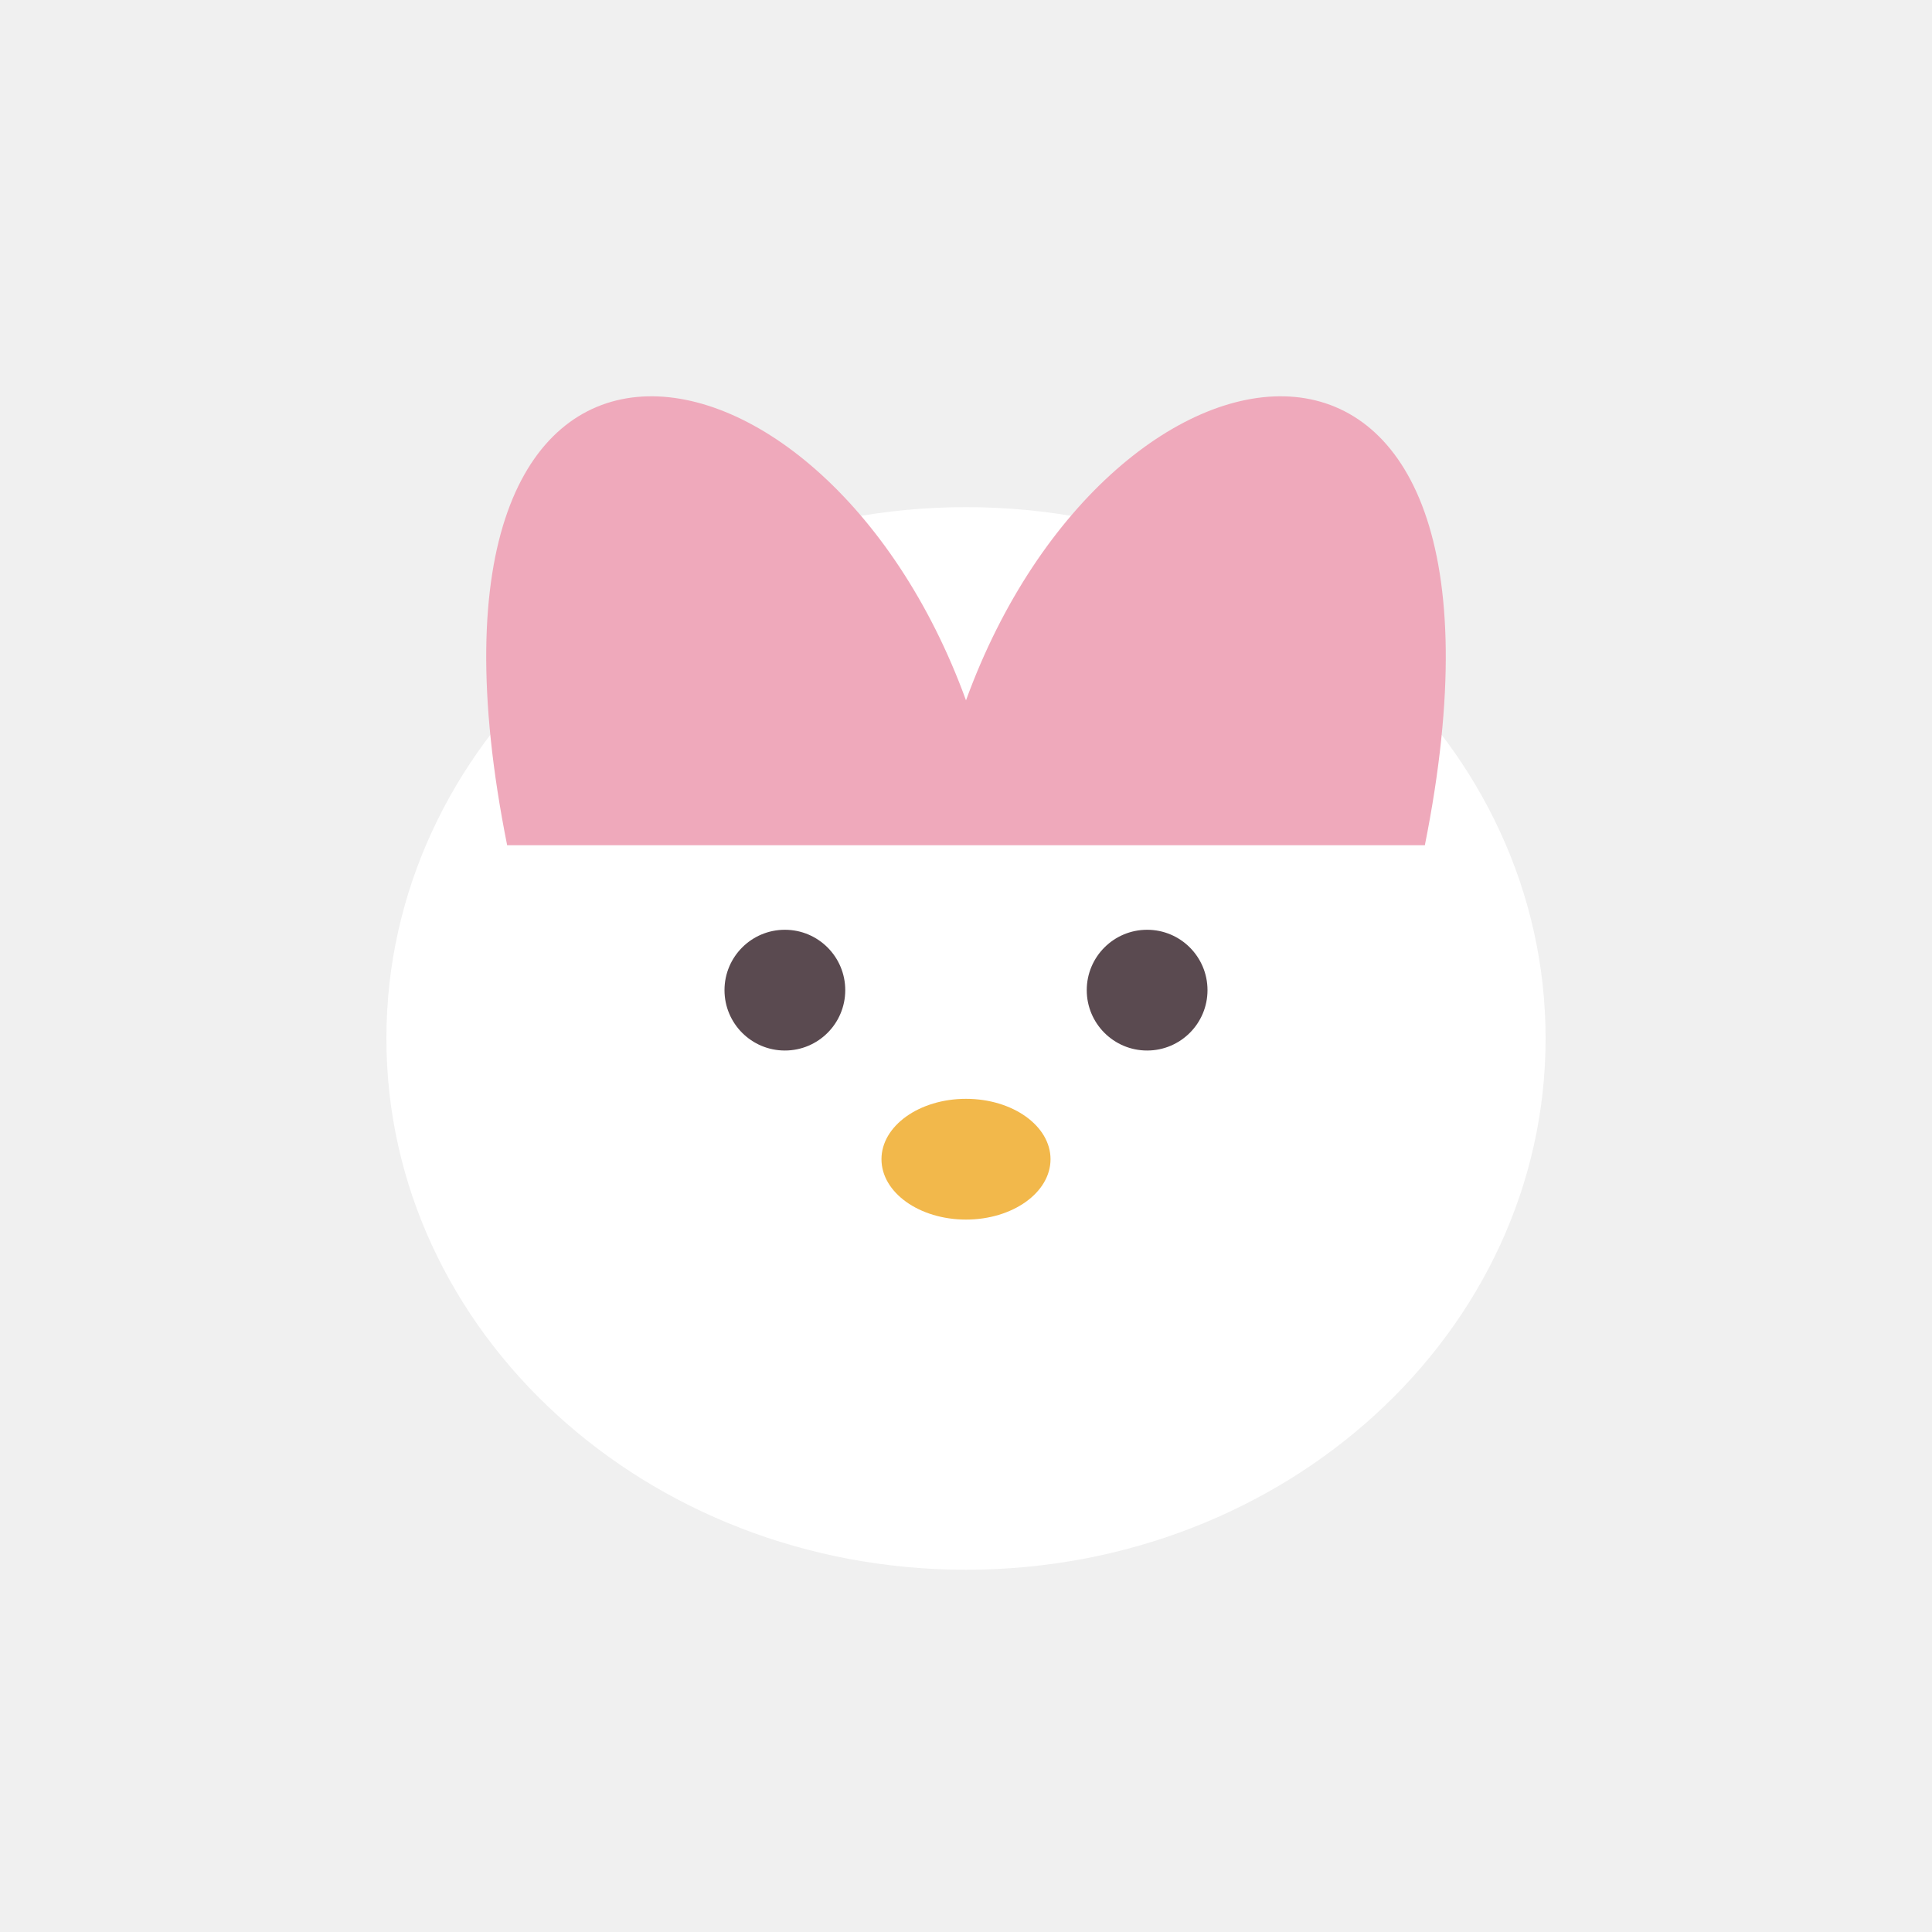
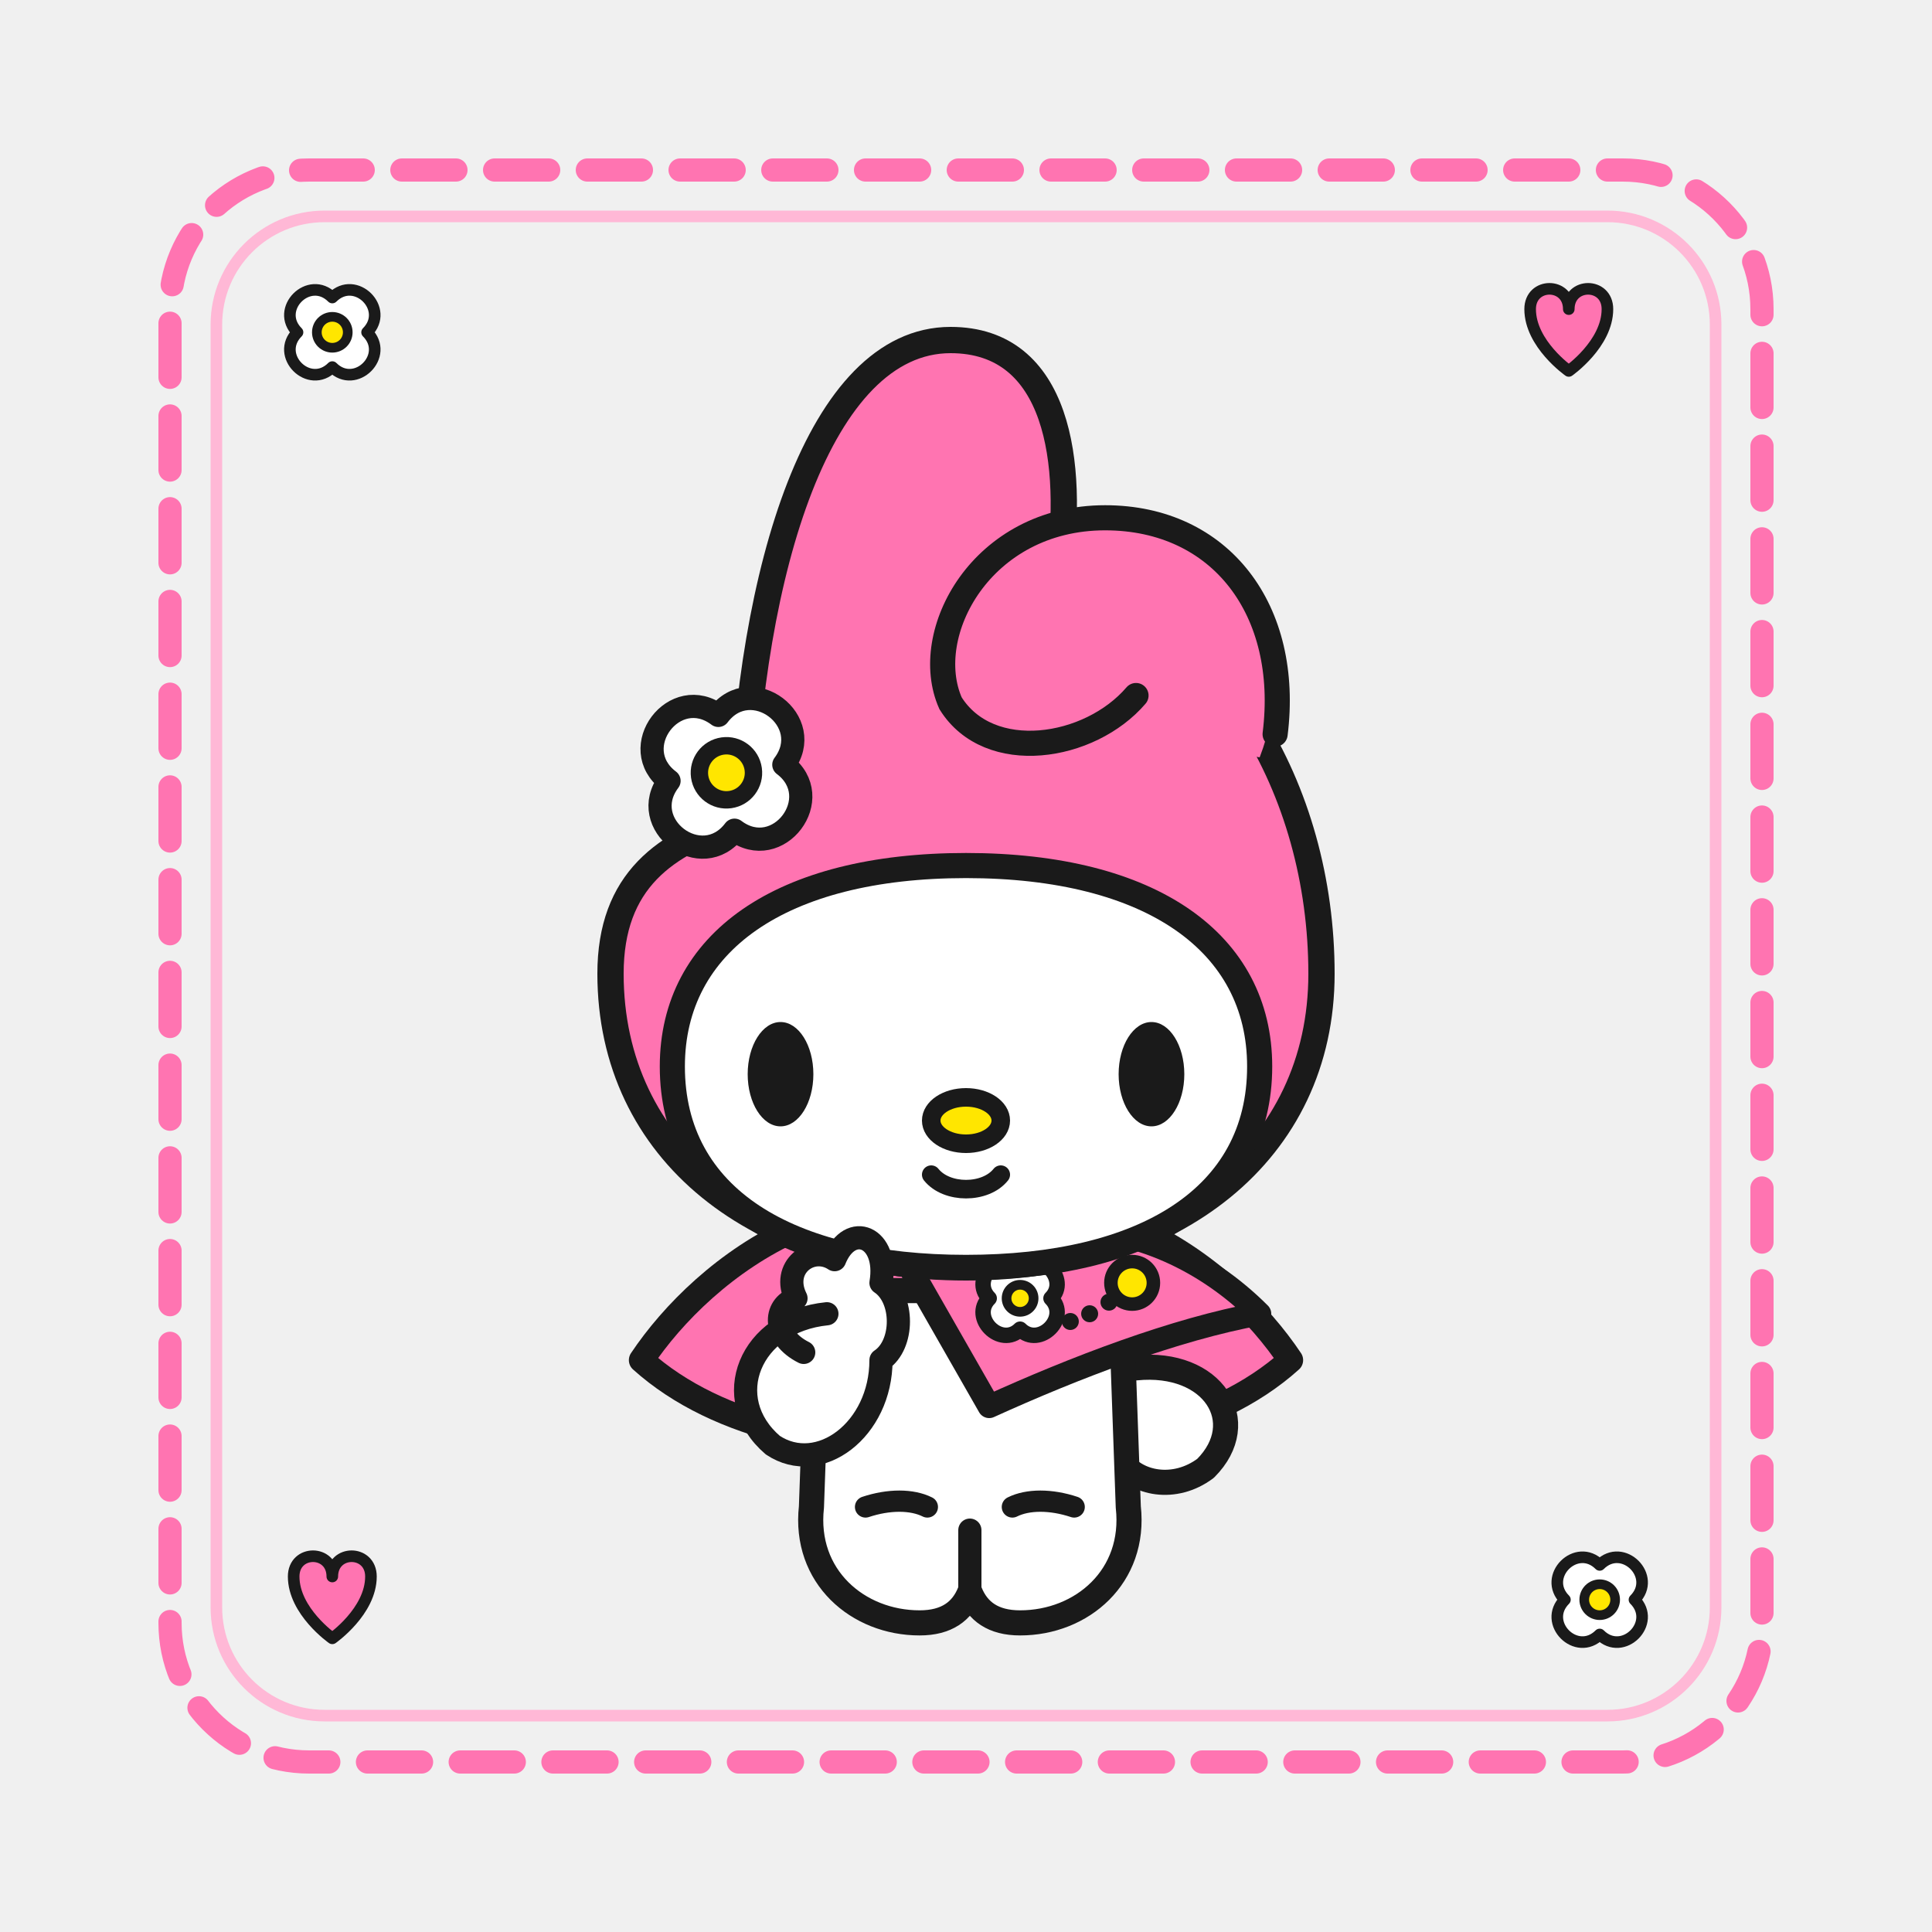
- <svg xmlns="http://www.w3.org/2000/svg" viewBox="0 0 160 160">
-   <ellipse cx="80" cy="86" rx="48" ry="44" fill="#fff" />
-   <path d="M42 70C32 20 68 25 80 58 92 25 128 20 118 70z" fill="#efa9bb" />
-   <circle cx="65" cy="82" r="5" fill="#5a4a50" />
-   <circle cx="95" cy="82" r="5" fill="#5a4a50" />
-   <ellipse cx="80" cy="96" rx="7" ry="5" fill="#f2b84b" />
+ <svg xmlns="http://www.w3.org/2000/svg" viewBox="0 0 500 500" width="500" height="500">
+   <g id="my-melody-stationery">
+     <rect x="44" y="44" width="412" height="412" rx="36" ry="36" fill="none" stroke="#FF74B1" stroke-width="6" stroke-dasharray="14 10" stroke-linecap="round" />
+     <rect x="56" y="56" width="388" height="388" rx="28" ry="28" fill="none" stroke="#FFB8D6" stroke-width="3" />
+     <g transform="translate(86, 86)">
+       <path d="M 0 -9 C 6 -15, 15 -6, 9 0 C 15 6, 6 15, 0 9 C -6 15, -15 6, -9 0 C -15 -6, -6 -15, 0 -9 Z" fill="#FFFFFF" stroke="#1A1A1A" stroke-width="3" stroke-linejoin="round" />
+       <circle cx="0" cy="0" r="4" fill="#FFE600" stroke="#1A1A1A" stroke-width="2.5" />
+     </g>
+     <path d="M 416 80 C 416 73, 406 73, 406 80 C 406 73, 396 73, 396 80 C 396 89, 406 96, 406 96 C 406 96, 416 89, 416 80 Z" fill="#FF74B1" stroke="#1A1A1A" stroke-width="3" stroke-linejoin="round" />
+     <path d="M 96 408 C 96 401, 86 401, 86 408 C 86 401, 76 401, 76 408 C 76 417, 86 424, 86 424 C 86 424, 96 417, 96 408 Z" fill="#FF74B1" stroke="#1A1A1A" stroke-width="3" stroke-linejoin="round" />
+     <g transform="translate(414, 414)">
+       <path d="M 0 -9 C 6 -15, 15 -6, 9 0 C 15 6, 6 15, 0 9 C -6 15, -15 6, -9 0 C -15 -6, -6 -15, 0 -9 Z" fill="#FFFFFF" stroke="#1A1A1A" stroke-width="3" stroke-linejoin="round" />
+       <circle cx="0" cy="0" r="4" fill="#FFE600" stroke="#1A1A1A" stroke-width="2.5" />
+     </g>
+     <g id="my-melody-character" transform="translate(0, 6)">
+       <path d="M 206 312                C 188 320, 174 334, 166 346                C 186 364, 218 370, 250 368                C 282 370, 314 364, 334 346                C 326 334, 312 320, 294 312 Z" fill="#FF74B1" stroke="#1A1A1A" stroke-width="6.5" stroke-linejoin="round" />
+       <path d="M 294 348                C 314 346, 324 362, 312 374                C 304 380, 294 378, 290 372" fill="#FFFFFF" stroke="#1A1A1A" stroke-width="6.5" stroke-linecap="round" stroke-linejoin="round" />
+       <path d="M 212 328                L 210 384                C 208 402, 222 414, 238 414                C 245 414, 249 411, 251 406                C 253 411, 257 414, 264 414                C 280 414, 294 402, 292 384                L 290 328 Z" fill="#FFFFFF" stroke="#1A1A1A" stroke-width="6.5" stroke-linejoin="round" />
+       <path d="M 251 390 L 251 406" stroke="#1A1A1A" stroke-width="6" stroke-linecap="round" />
+       <path d="M 224 384 C 230 382, 236 382, 240 384" fill="none" stroke="#1A1A1A" stroke-width="5.5" stroke-linecap="round" />
+       <path d="M 262 384 C 266 382, 272 382, 278 384" fill="none" stroke="#1A1A1A" stroke-width="5.5" stroke-linecap="round" />
+       <path d="M 232 316                L 256 358                C 278 348, 304 338, 326 334                C 312 320, 294 312, 276 312 Z" fill="#FF74B1" stroke="#1A1A1A" stroke-width="6" stroke-linejoin="round" />
+       <g transform="translate(264, 330)">
+         <circle cx="13" cy="6" r="2.2" fill="#1A1A1A" />
+         <circle cx="18" cy="4" r="2.2" fill="#1A1A1A" />
+         <circle cx="23" cy="1" r="2.2" fill="#1A1A1A" />
+         <circle cx="29" cy="-4" r="5.5" fill="#FFE600" stroke="#1A1A1A" stroke-width="3.5" />
+         <path d="M 0 -8 C 5 -13, 13 -5, 8 0 C 13 5, 5 13, 0 8 C -5 13, -13 5, -8 0 C -13 -5, -5 -13, 0 -8 Z" fill="#FFFFFF" stroke="#1A1A1A" stroke-width="4" stroke-linejoin="round" />
+         <circle cx="0" cy="0" r="3.5" fill="#FFE600" stroke="#1A1A1A" stroke-width="2.5" />
+       </g>
+       <path d="M 192 206                C 194 142, 212 82, 246 82                C 274 82, 278 114, 274 142                C 316 154, 342 198, 342 246                C 342 292, 304 322, 250 322                C 196 322, 158 292, 158 246                C 158 222, 172 212, 192 206 Z" fill="#FF74B1" stroke="#1A1A1A" stroke-width="6.8" stroke-linejoin="round" />
+       <path d="M 244 176                C 242 142, 268 124, 298 128                C 328 132, 336 164, 326 190" fill="#FF74B1" />
+       <path d="M 294 174                C 282 188, 256 192, 246 176                C 238 158, 254 128, 286 128                C 316 128, 334 152, 330 184" fill="none" stroke="#1A1A1A" stroke-width="6.5" stroke-linecap="round" />
+       <path d="M 250 218                C 202 218, 174 238, 174 270                C 174 304, 204 322, 250 322                C 296 322, 326 304, 326 270                C 326 238, 298 218, 250 218 Z" fill="#FFFFFF" stroke="#1A1A1A" stroke-width="6.5" stroke-linejoin="round" />
+       <g transform="translate(188, 194) rotate(-8)">
+         <path d="M 0 -15 C 10 -25, 25 -10, 15 0 C 25 10, 10 25, 0 15 C -10 25, -25 10, -15 0 C -25 -10, -10 -25, 0 -15 Z" fill="#FFFFFF" stroke="#1A1A1A" stroke-width="6" stroke-linejoin="round" />
+         <circle cx="0" cy="0" r="7" fill="#FFE600" stroke="#1A1A1A" stroke-width="4.5" />
+       </g>
+       <ellipse cx="202" cy="272" rx="8.5" ry="13.5" fill="#1A1A1A" />
+       <ellipse cx="298" cy="272" rx="8.5" ry="13.5" fill="#1A1A1A" />
+       <ellipse cx="250" cy="284" rx="9" ry="6" fill="#FFE600" stroke="#1A1A1A" stroke-width="4.8" />
+       <path d="M 241 298 C 245 303, 255 303, 259 298" fill="none" stroke="#1A1A1A" stroke-width="4.8" stroke-linecap="round" />
+       <path d="M 214 334                C 194 336, 186 356, 200 368                C 212 376, 228 364, 228 346                C 234 342, 234 330, 228 326                C 230 314, 220 310, 216 320                C 210 316, 202 322, 206 330                C 200 332, 200 340, 208 344" fill="#FFFFFF" stroke="#1A1A1A" stroke-width="6" stroke-linecap="round" stroke-linejoin="round" />
+     </g>
+   </g>
</svg>
